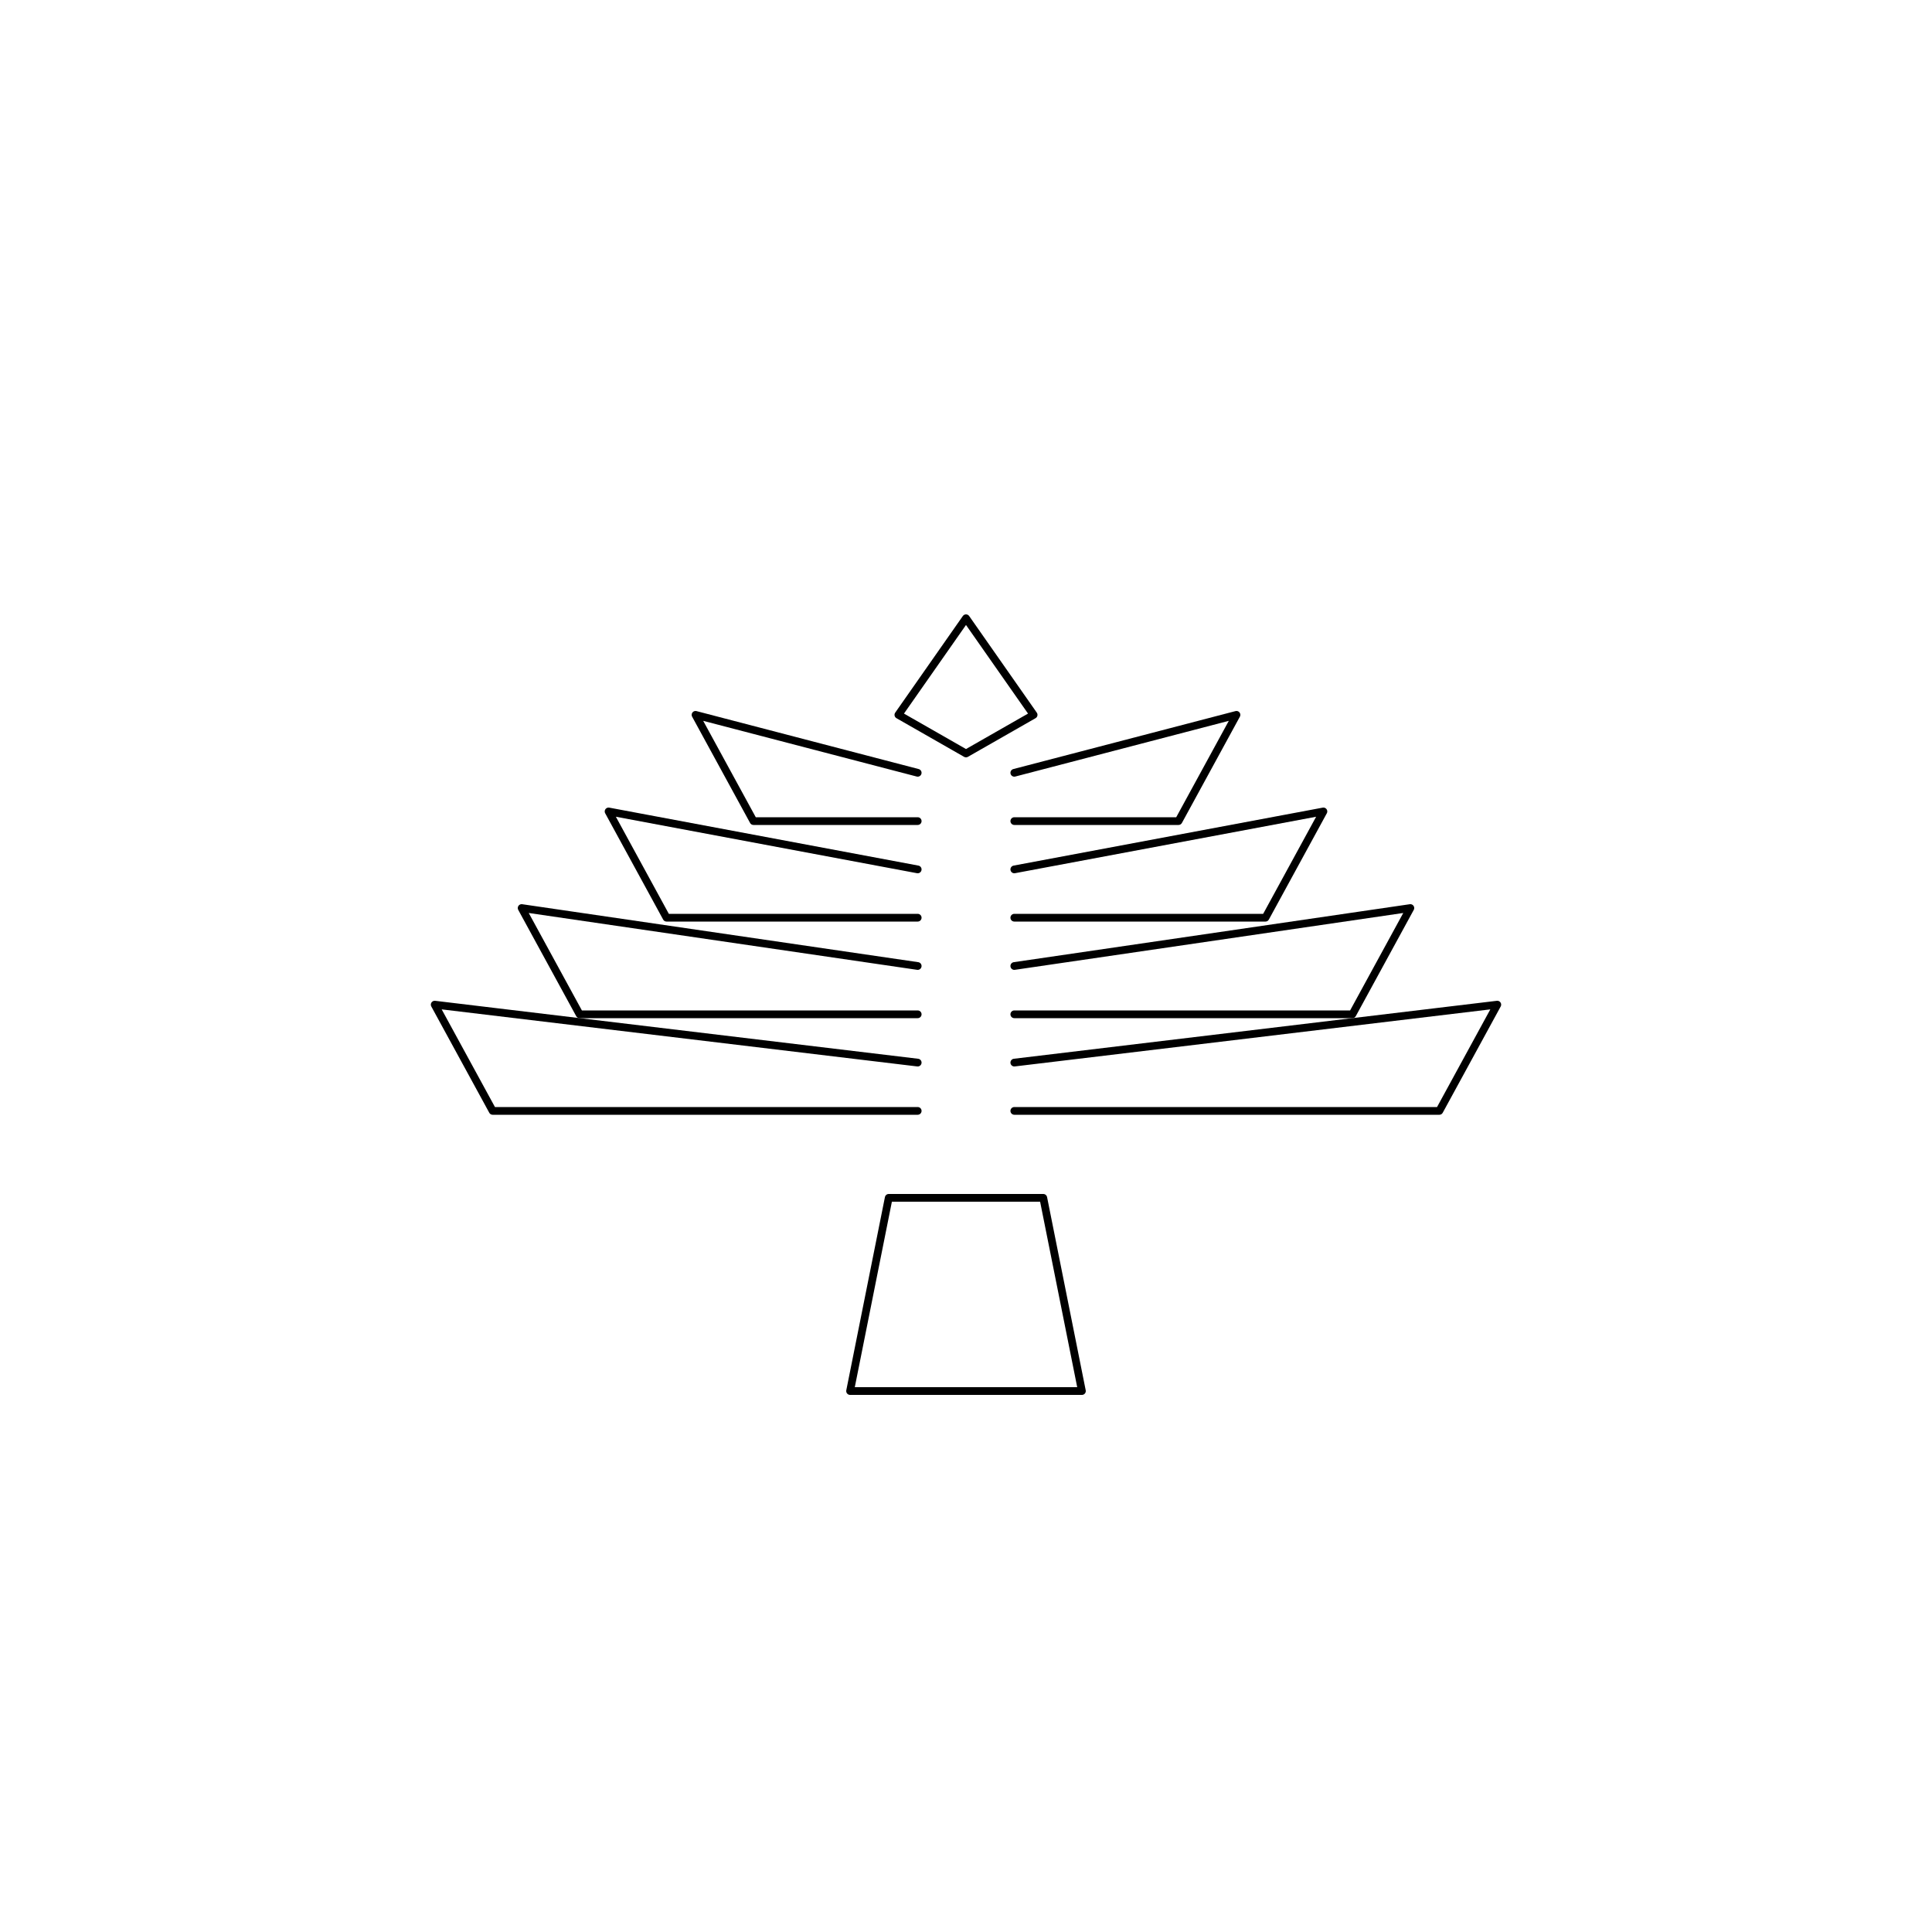
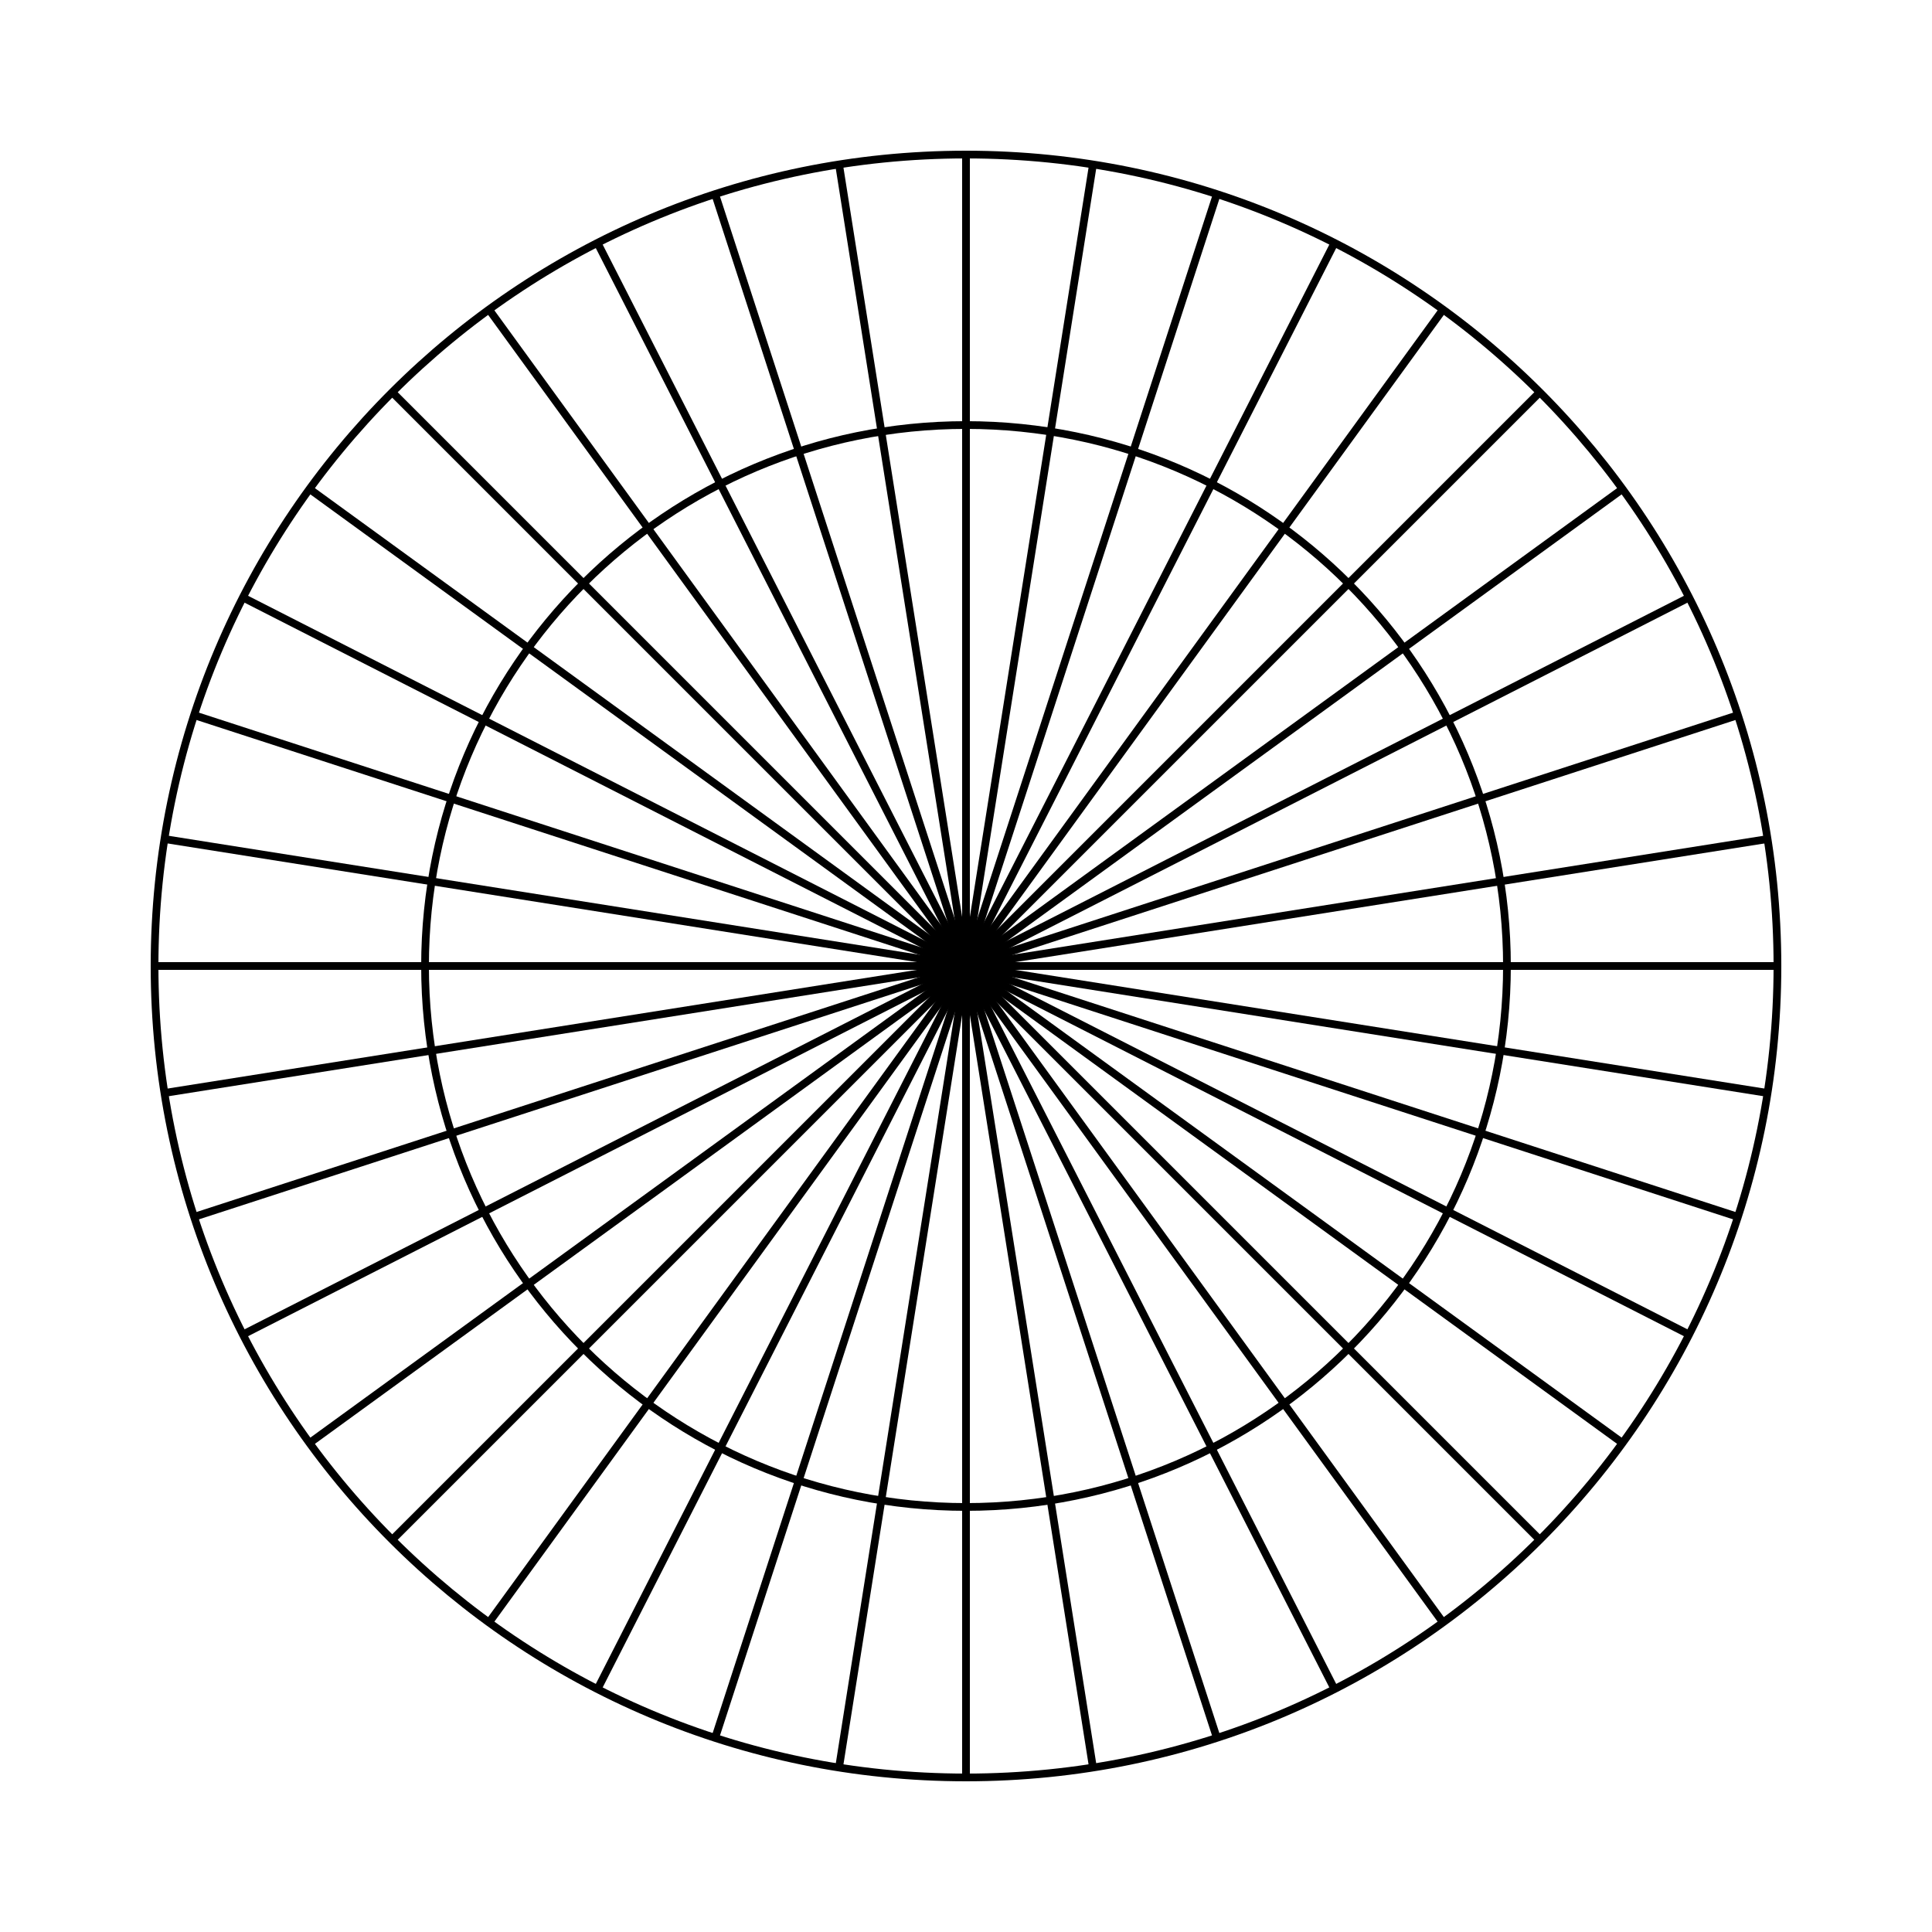
- <svg xmlns="http://www.w3.org/2000/svg" viewBox="0 0 1000 1000" width="1000" height="1000">
-   <g fill="none" stroke="#000000" stroke-linecap="round" stroke-linejoin="round">
-     <polygon points="500.0,320.0 535.0,370.0 500.0,390.0 465.0,370.0" stroke-width="4" />
-     <path d="M 525.0 400.0 L 640.0 370.0 L 610.0 425.0 L 525.0 425.0" stroke-width="4" />
-     <path d="M 475.0 400.0 L 360.0 370.0 L 390.0 425.0 L 475.0 425.0" stroke-width="4" />
-     <path d="M 525.0 450.0 L 685.0 420.0 L 655.0 475.0 L 525.0 475.0" stroke-width="4" />
-     <path d="M 475.0 450.0 L 315.0 420.0 L 345.0 475.0 L 475.0 475.0" stroke-width="4" />
-     <path d="M 525.0 500.0 L 730.0 470.0 L 700.0 525.0 L 525.0 525.0" stroke-width="4" />
-     <path d="M 475.0 500.0 L 270.0 470.0 L 300.0 525.0 L 475.0 525.0" stroke-width="4" />
-     <path d="M 525.0 550.0 L 775.0 520.0 L 745.0 575.0 L 525.0 575.0" stroke-width="4" />
-     <path d="M 475.0 550.0 L 225.0 520.0 L 255.0 575.0 L 475.0 575.0" stroke-width="4" />
-     <polygon points="460.0,620.0 540.0,620.0 560.0,720.0 440.0,720.0" stroke-width="4" />
+ <svg xmlns="http://www.w3.org/2000/svg" viewBox="0 0 1000 1000">
+   <g fill="none" stroke="#000" stroke-width="4">
+     <circle cx="500" cy="500" r="420" />
+     <circle cx="500" cy="500" r="280" />
+     <line x1="500" y1="500" x2="920.0" y2="500.0" />
+     <line x1="500" y1="500" x2="914.8" y2="565.7" />
+     <line x1="500" y1="500" x2="899.4" y2="629.8" />
+     <line x1="500" y1="500" x2="874.2" y2="690.7" />
+     <line x1="500" y1="500" x2="839.8" y2="746.9" />
+     <line x1="500" y1="500" x2="797.0" y2="797.0" />
+     <line x1="500" y1="500" x2="746.9" y2="839.8" />
+     <line x1="500" y1="500" x2="690.7" y2="874.2" />
+     <line x1="500" y1="500" x2="629.8" y2="899.4" />
+     <line x1="500" y1="500" x2="565.7" y2="914.8" />
+     <line x1="500" y1="500" x2="500.0" y2="920.0" />
+     <line x1="500" y1="500" x2="434.3" y2="914.8" />
+     <line x1="500" y1="500" x2="370.2" y2="899.4" />
+     <line x1="500" y1="500" x2="309.3" y2="874.2" />
+     <line x1="500" y1="500" x2="253.1" y2="839.8" />
+     <line x1="500" y1="500" x2="203.0" y2="797.0" />
+     <line x1="500" y1="500" x2="160.2" y2="746.9" />
+     <line x1="500" y1="500" x2="125.8" y2="690.7" />
+     <line x1="500" y1="500" x2="100.6" y2="629.8" />
+     <line x1="500" y1="500" x2="85.2" y2="565.7" />
+     <line x1="500" y1="500" x2="80.0" y2="500.0" />
+     <line x1="500" y1="500" x2="85.2" y2="434.3" />
+     <line x1="500" y1="500" x2="100.6" y2="370.2" />
+     <line x1="500" y1="500" x2="125.8" y2="309.3" />
+     <line x1="500" y1="500" x2="160.2" y2="253.1" />
+     <line x1="500" y1="500" x2="203.0" y2="203.0" />
+     <line x1="500" y1="500" x2="253.1" y2="160.2" />
+     <line x1="500" y1="500" x2="309.3" y2="125.8" />
+     <line x1="500" y1="500" x2="370.2" y2="100.6" />
+     <line x1="500" y1="500" x2="434.3" y2="85.2" />
+     <line x1="500" y1="500" x2="500.0" y2="80.0" />
+     <line x1="500" y1="500" x2="565.7" y2="85.2" />
+     <line x1="500" y1="500" x2="629.8" y2="100.6" />
+     <line x1="500" y1="500" x2="690.7" y2="125.8" />
+     <line x1="500" y1="500" x2="746.9" y2="160.2" />
+     <line x1="500" y1="500" x2="797.0" y2="203.0" />
+     <line x1="500" y1="500" x2="839.8" y2="253.1" />
+     <line x1="500" y1="500" x2="874.2" y2="309.3" />
+     <line x1="500" y1="500" x2="899.4" y2="370.2" />
+     <line x1="500" y1="500" x2="914.8" y2="434.3" />
  </g>
</svg>
